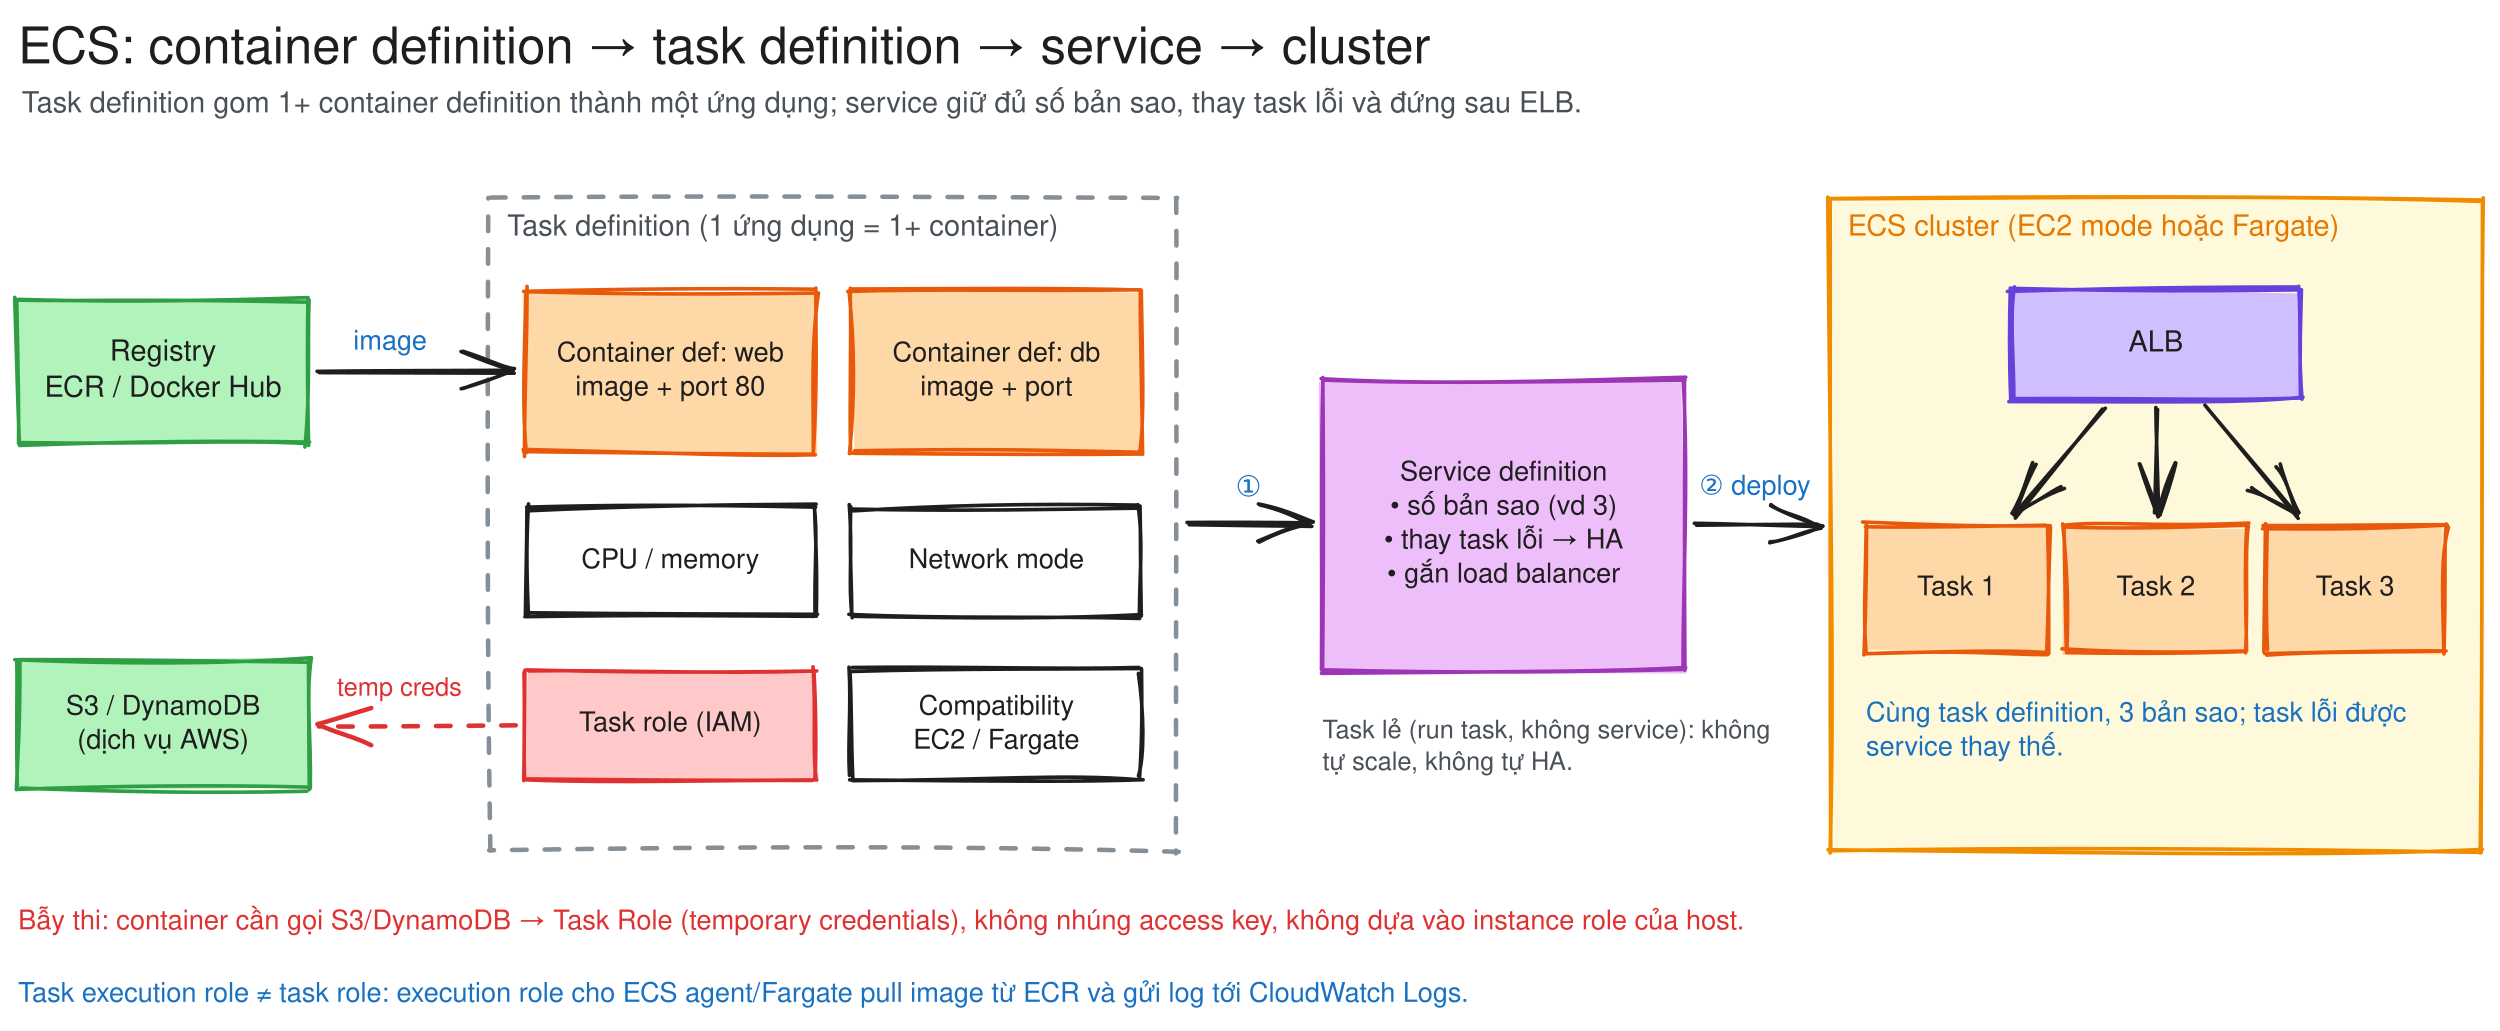
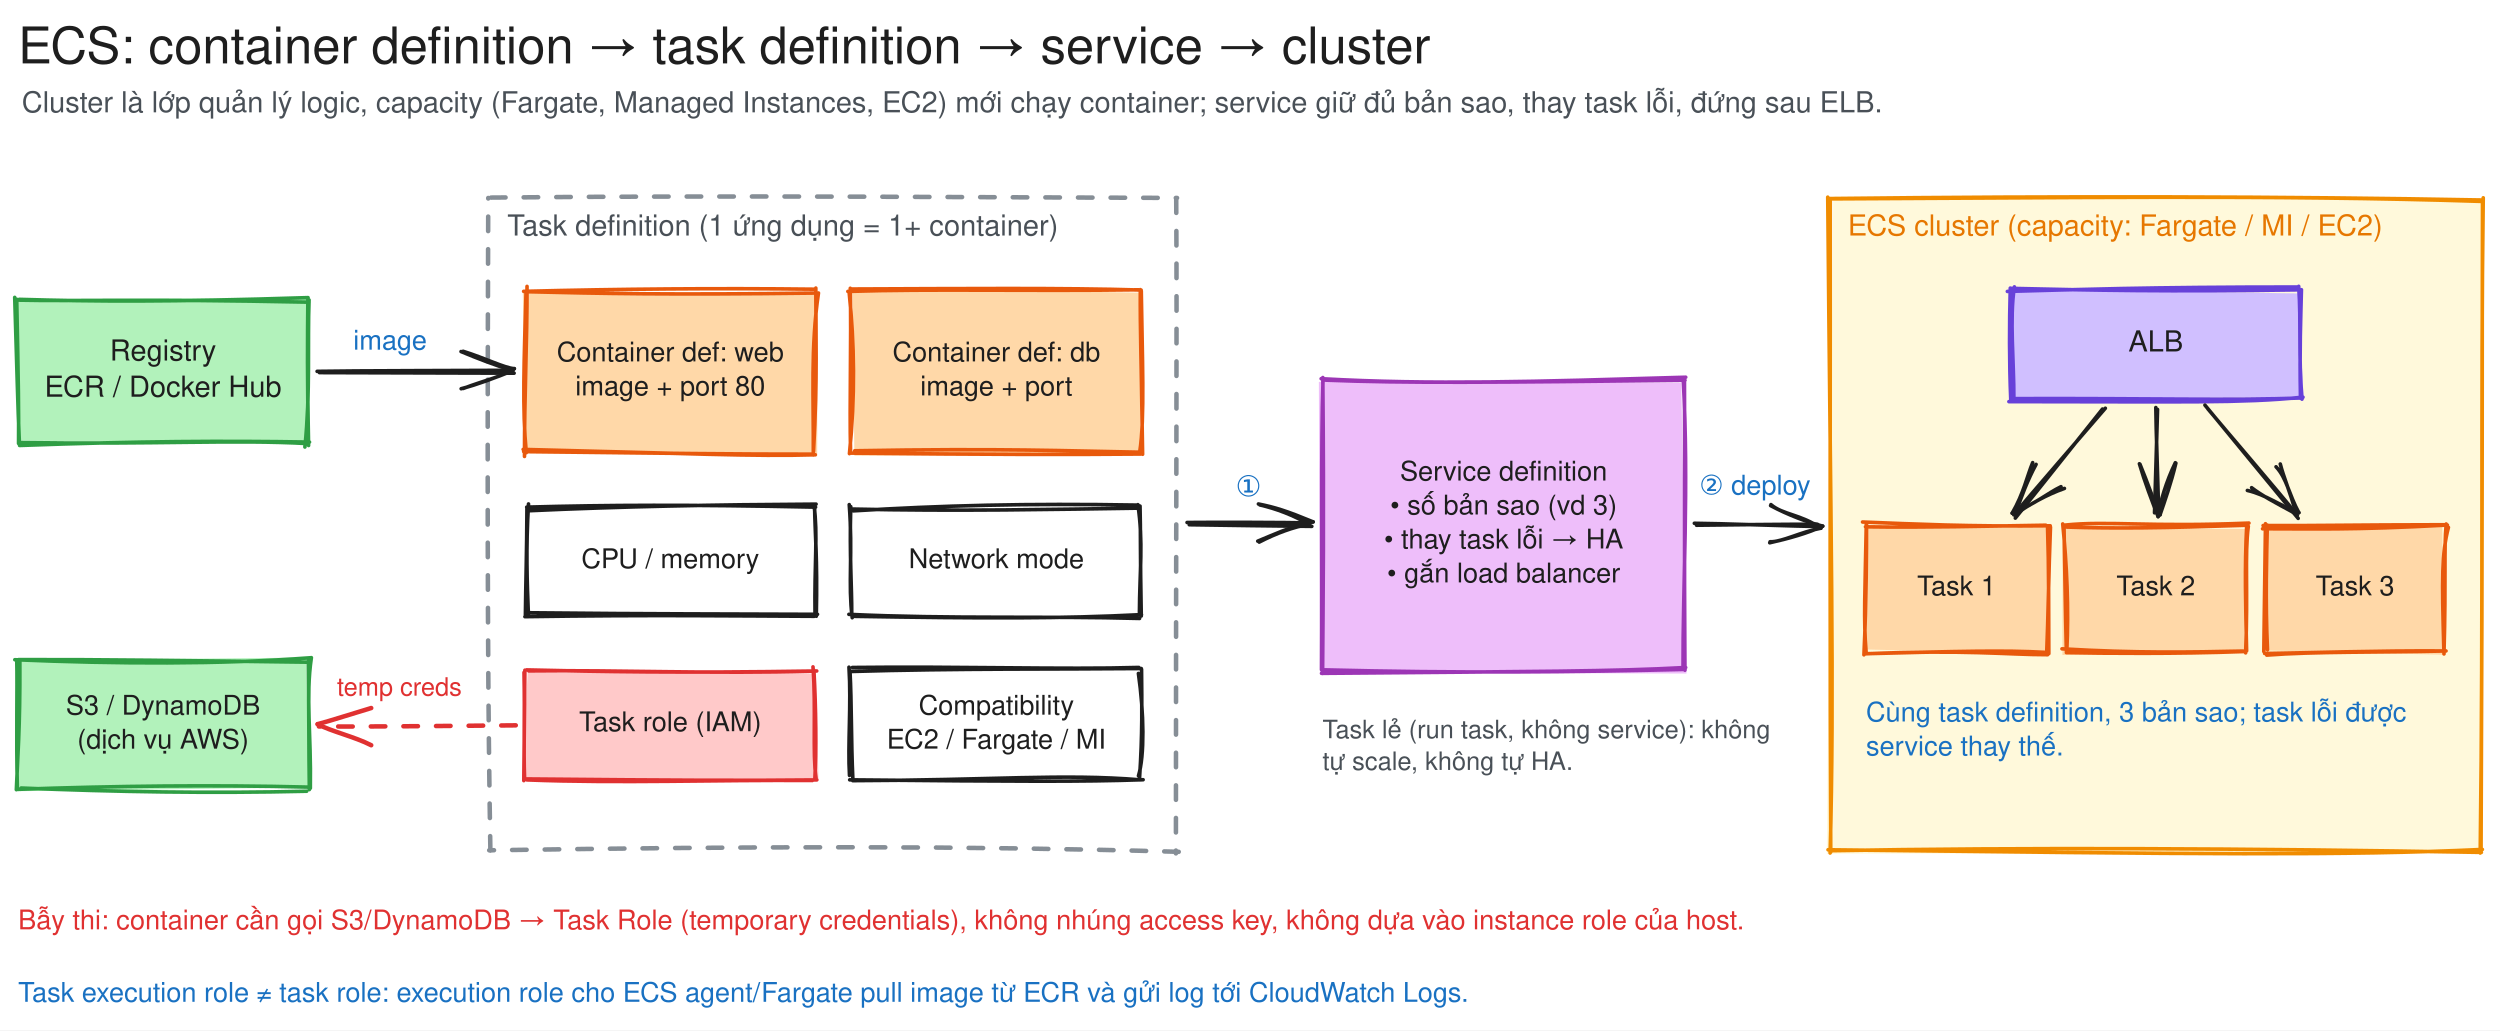
<svg xmlns="http://www.w3.org/2000/svg" version="1.1" viewBox="0 0 1380 568.75" width="1380" height="568.75">
  <defs>
    <style>
      @font-face {
        font-family: "Virgil";
        src: url("https://excalidraw.com/Virgil.woff2");
      }
      @font-face {
        font-family: "Cascadia";
        src: url("https://excalidraw.com/Cascadia.woff2");
      }
    </style>
  </defs>
  <rect x="0" y="0" width="1380" height="568.75" fill="#ffffff" />
  <g transform="translate(10 10) rotate(0 408.38 17.5)">
    <text x="0" y="25" font-family="Helvetica, Segoe UI Emoji" font-size="28px" fill="#1e1e1e" text-anchor="start" style="white-space: pre;" direction="ltr">ECS: container definition → task definition → service → cluster</text>
  </g>
-   <g transform="translate(12 48) rotate(0 452.8 10)">
-     <text x="0" y="14" font-family="Helvetica, Segoe UI Emoji" font-size="16px" fill="#495057" text-anchor="start" style="white-space: pre;" direction="ltr">Task definition gom 1+ container definition thành một ứng dụng; service giữ đủ số bản sao, thay task lỗi và đứng sau ELB.</text>
+   <g transform="translate(12 48) rotate(0 542.61 10)">
+     <text x="0" y="14" font-family="Helvetica, Segoe UI Emoji" font-size="16px" fill="#495057" text-anchor="start" style="white-space: pre;" direction="ltr">Cluster là lớp quản lý logic, capacity (Fargate, Managed Instances, EC2) mới chạy container; service giữ đủ bản sao, thay task lỗi, đứng sau ELB.</text>
  </g>
  <g stroke-linecap="round" transform="translate(270 110) rotate(0 190 180)">
    <path d="M1.06 -0.94 C139.79 -2.29, 279.27 -0.99, 379.72 -0.74 M379.27 -0.49 C379.77 77.56, 379.11 156.22, 379.1 361.06 M380.65 360.2 C263 356.79, 146.38 357.17, 0.04 359.36 M0.69 359.55 C-0.53 285.12, -1.23 207.78, -0.49 -0.71" stroke="#868e96" stroke-width="2.5" fill="none" stroke-dasharray="8 10" />
  </g>
  <g transform="translate(280 116) rotate(0 159.92 10)">
    <text x="0" y="14" font-family="Helvetica, Segoe UI Emoji" font-size="16px" fill="#495057" text-anchor="start" style="white-space: pre;" direction="ltr">Task definition (1 ứng dụng = 1+ container)</text>
  </g>
  <g stroke-linecap="round" transform="translate(1010 110) rotate(0 180 180)">
    <path d="M1.95 -1.47 L361.28 0.22 L358.35 360.64 L-1.61 361.29" stroke="none" stroke-width="0" fill="#fff9db" />
    <path d="M-0.02 -0.21 C122.94 -0.68, 243.39 -2.61, 359.78 1.17 M-0.45 -0.39 C127.3 -1.92, 254.76 -1.57, 359.59 0.4 M360.75 -0.81 C359.29 110.41, 360.84 222.33, 359.07 360.88 M360.34 0.29 C360.04 81.59, 360.45 163.28, 359.54 360.02 M360.27 358.89 C283.73 362.43, 206.02 361.56, -0.93 359.07 M359.71 360.52 C232.34 358.24, 104.35 357.66, 0.15 359.6 M0.22 360.87 C2.69 271.58, 0.48 182.09, -1.09 -1.17 M0.57 360.34 C0.15 255.59, 0.21 151.9, 0.31 0.13" stroke="#f08c00" stroke-width="2" fill="none" />
  </g>
-   <g transform="translate(1020 116) rotate(0 141.6 10)">
-     <text x="0" y="14" font-family="Helvetica, Segoe UI Emoji" font-size="16px" fill="#e67700" text-anchor="start" style="white-space: pre;" direction="ltr">ECS cluster (EC2 mode hoặc Fargate)</text>
+   <g transform="translate(1020 116) rotate(0 169.92 10)">
+     <text x="0" y="14" font-family="Helvetica, Segoe UI Emoji" font-size="16px" fill="#e67700" text-anchor="start" style="white-space: pre;" direction="ltr">ECS cluster (capacity: Fargate / MI / EC2)</text>
  </g>
  <g stroke-linecap="round" transform="translate(10 165) rotate(0 80 40)">
    <path d="M-0.03 0.23 L160.65 -0.53 L161.07 79.58 L0.51 78.26" stroke="none" stroke-width="0" fill="#b2f2bb" />
    <path d="M-1.41 0.65 C33.21 1.42, 66.07 -0.16, 160.6 1.8 M0.63 0.24 C42.52 1.46, 82.65 1.77, 160.04 -0.71 M160.61 0.57 C159.69 23.82, 161.39 51.74, 158.3 81.76 M159.94 0.23 C159.74 22.08, 159.49 43.76, 160.34 80.92 M159.94 79.87 C119.21 77.56, 75.74 80.45, 1.34 79.29 M160.85 79.03 C113.31 78.24, 66.94 78.5, 0.79 80.9 M0.65 78.06 C-0.18 59.83, -0.64 38.99, -1.88 -0.84 M0.24 79.79 C0.39 63.77, 0.2 47.55, -0.77 0.2" stroke="#2f9e44" stroke-width="2" fill="none" />
  </g>
  <g transform="translate(23.76 185) rotate(0 66.24 20)">
    <text x="66.24" y="14" font-family="Helvetica, Segoe UI Emoji" font-size="16px" fill="#1e1e1e" text-anchor="middle" style="white-space: pre;" direction="ltr">Registry</text>
    <text x="66.24" y="34" font-family="Helvetica, Segoe UI Emoji" font-size="16px" fill="#1e1e1e" text-anchor="middle" style="white-space: pre;" direction="ltr">ECR / Docker Hub</text>
  </g>
  <g stroke-linecap="round" transform="translate(290 160) rotate(0 80 45)">
    <path d="M-1.4 1.72 L161.42 1.7 L161.08 91.85 L-0.21 90.1" stroke="none" stroke-width="0" fill="#ffd8a8" />
    <path d="M1.08 1.03 C40.84 2.02, 79.77 2.81, 159.71 1.77 M-0.95 0.83 C51.9 -0.51, 105.67 -1, 159.65 -0.36 M161.8 1.74 C157.39 31.54, 159.14 60.47, 158.94 91.16 M160.33 -0.99 C160.22 23.22, 161.34 48.27, 159.08 89.07 M160.05 91.03 C126.46 92.1, 89.22 90.23, -1.22 88.07 M159.28 90.69 C117.73 90.73, 76.86 90.23, -0.93 89.29 M-0.48 91.96 C-0.57 58.12, 1.01 28.45, 0.92 -1.91 M0.51 89.9 C-1.8 65.42, -0.7 40.16, 0.38 0.64" stroke="#e8590c" stroke-width="2" fill="none" />
  </g>
  <g transform="translate(302.425 186.25) rotate(0 67.575 18.75)">
    <text x="67.575" y="13.25" font-family="Helvetica, Segoe UI Emoji" font-size="15px" fill="#1e1e1e" text-anchor="middle" style="white-space: pre;" direction="ltr">Container def: web</text>
    <text x="67.575" y="32" font-family="Helvetica, Segoe UI Emoji" font-size="15px" fill="#1e1e1e" text-anchor="middle" style="white-space: pre;" direction="ltr">image + port 80</text>
  </g>
  <g stroke-linecap="round" transform="translate(470 160) rotate(0 80 45)">
    <path d="M0.44 -0.93 L158.94 1.51 L159.48 91.15 L1.62 91.52" stroke="none" stroke-width="0" fill="#ffd8a8" />
    <path d="M-1.99 0.87 C45.51 -0.64, 95.18 0.84, 158.51 -0.03 M0.35 -0.47 C59.47 -0.7, 118.22 -1.19, 159.9 0.11 M159.99 0.64 C160.46 35.82, 162.02 71.1, 159.13 89.41 M159.45 -0.13 C159.26 21.29, 160.08 44.3, 160.72 90.76 M159.15 89.62 C119.18 88.92, 82.68 87.37, 1.8 88.83 M159.7 90.63 C118.63 91.04, 75.1 90.89, -0.6 90.12 M-1.11 90.41 C2.13 59.28, 1.65 29.19, -1.22 1.99 M-0.49 90.04 C-1.15 60.66, -0.01 29.85, -0.65 -0.87" stroke="#e8590c" stroke-width="2" fill="none" />
  </g>
  <g transform="translate(488.8 186.25) rotate(0 61.2 18.75)">
    <text x="61.2" y="13.25" font-family="Helvetica, Segoe UI Emoji" font-size="15px" fill="#1e1e1e" text-anchor="middle" style="white-space: pre;" direction="ltr">Container def: db</text>
    <text x="61.2" y="32" font-family="Helvetica, Segoe UI Emoji" font-size="15px" fill="#1e1e1e" text-anchor="middle" style="white-space: pre;" direction="ltr">image + port</text>
  </g>
  <g stroke-linecap="round" transform="translate(290 280) rotate(0 80 30)">
    <path d="M-1.52 -0.38 L158.86 0.41 L158.48 61.85 L1.04 58.4" stroke="none" stroke-width="0" fill="#ffffff" />
    <path d="M1.52 1.95 C52.71 -0.41, 104.44 -1.43, 160.47 -1.72 M0.74 -0.06 C45.45 -1.27, 89.47 -1.54, 160.19 -0.05 M159.36 -0.87 C161.52 14.74, 159.48 31.2, 159.89 59.43 M159.66 -0.57 C159.82 14.31, 161.3 27.21, 160.6 60.17 M161.26 59.1 C115.4 58.85, 71.59 59, 1.74 58.24 M159.46 60.2 C115.81 60.01, 70.73 59.33, -0.25 60.4 M1.67 59.19 C0.96 41.27, 0.26 22.99, 1.73 -1.82 M0.02 59.28 C0.19 42.5, 0.76 25.03, 0.87 0.38" stroke="#1e1e1e" stroke-width="2" fill="none" />
  </g>
  <g transform="translate(318.775 300.625) rotate(0 51.225 9.375)">
    <text x="51.225" y="13" font-family="Helvetica, Segoe UI Emoji" font-size="15px" fill="#1e1e1e" text-anchor="middle" style="white-space: pre;" direction="ltr">CPU / memory</text>
  </g>
  <g stroke-linecap="round" transform="translate(470 280) rotate(0 80 30)">
    <path d="M-0.84 -0.89 L161.79 -1.41 L159.71 60.32 L-1.25 59.97" stroke="none" stroke-width="0" fill="#ffffff" />
    <path d="M1.1 1.99 C49 -0.96, 96.58 -2.25, 158.34 -1.18 M-0.34 0.98 C57.43 2.33, 114.46 1.14, 159.32 0.48 M158.09 -1.43 C161.2 18.73, 159.06 35.55, 158.96 58.09 M159.3 -0.65 C159.68 12.53, 159.32 25.24, 159.98 60.04 M159.05 61.38 C107.39 59.95, 54.83 61.75, -1.42 59.12 M160.08 59.27 C116.42 61.5, 73.95 61.44, 0.53 60.2 M0.42 60.98 C-1.95 42.44, 0.82 25.42, -1.22 -1.45 M0.16 59.04 C0.24 43.81, -1.13 27.64, -0.39 -0.35" stroke="#1e1e1e" stroke-width="2" fill="none" />
  </g>
  <g transform="translate(498.55 300.625) rotate(0 51.45 9.375)">
    <text x="51.45" y="13" font-family="Helvetica, Segoe UI Emoji" font-size="15px" fill="#1e1e1e" text-anchor="middle" style="white-space: pre;" direction="ltr">Network mode</text>
  </g>
  <g stroke-linecap="round" transform="translate(290 370) rotate(0 80 30)">
    <path d="M1.29 1.03 L160.25 1.79 L161.82 60.1 L-1.82 59.66" stroke="none" stroke-width="0" fill="#ffc9c9" />
    <path d="M1.86 0.35 C51.88 -0.29, 103.22 2.11, 158.87 0.46 M0.67 -0.22 C42.11 0.74, 84.27 1.6, 160.83 0.38 M158.77 -1.89 C160.48 21.04, 158.43 46.1, 160.44 59.43 M159.28 -0.04 C160.47 21.63, 160.64 43.39, 159.78 60.47 M158.43 60.83 C105.13 60.43, 52.68 62.53, 0.84 60.51 M160.89 60.5 C123.35 60.91, 85.79 60.78, -0.27 59.96 M-0.43 59.54 C-1.05 43.24, -0.24 26.6, -0.75 1.2 M-0.86 60.9 C-0.6 39.56, -0.48 17.98, -0.27 -0.05" stroke="#e03131" stroke-width="2" fill="none" />
  </g>
  <g transform="translate(316.975 390.625) rotate(0 53.025 9.375)">
    <text x="53.025" y="13" font-family="Helvetica, Segoe UI Emoji" font-size="15px" fill="#1e1e1e" text-anchor="middle" style="white-space: pre;" direction="ltr">Task role (IAM)</text>
  </g>
  <g stroke-linecap="round" transform="translate(470 370) rotate(0 80 30)">
    <path d="M0.92 -1.95 L159.22 -0.27 L159.42 59.1 L-0.68 60.49" stroke="none" stroke-width="0" fill="#ffffff" />
    <path d="M0.51 -1.55 C58.33 -2.27, 118.14 -0.35, 158.63 -1.57 M-0.65 0.67 C58.4 -1.09, 116.45 -0.51, 159.99 -0.97 M158.4 1.75 C161.52 23.56, 161.84 47.18, 158.43 58.27 M160.13 -0.56 C160.3 18.29, 160.67 35.14, 159.03 59.45 M159.52 60.48 C117.07 56.95, 77.42 60.73, 0.71 60.92 M161 60.41 C126.65 61.57, 94.18 61.4, -0.98 60.47 M-1.08 58.04 C-2.14 41.24, -0.05 18.85, -1.37 -1.71 M0.79 60.33 C-0.23 38.59, 0.16 18.57, -0.81 0.18" stroke="#1e1e1e" stroke-width="2" fill="none" />
  </g>
-   <g transform="translate(498.775 381.25) rotate(0 51.225 18.75)">
-     <text x="51.225" y="13.25" font-family="Helvetica, Segoe UI Emoji" font-size="15px" fill="#1e1e1e" text-anchor="middle" style="white-space: pre;" direction="ltr">Compatibility</text>
-     <text x="51.225" y="32" font-family="Helvetica, Segoe UI Emoji" font-size="15px" fill="#1e1e1e" text-anchor="middle" style="white-space: pre;" direction="ltr">EC2 / Fargate</text>
+   <g transform="translate(479.07 381.25) rotate(0 70.92 18.75)">
+     <text x="70.92" y="13.25" font-family="Helvetica, Segoe UI Emoji" font-size="15px" fill="#1e1e1e" text-anchor="middle" style="white-space: pre;" direction="ltr">Compatibility</text>
+     <text x="70.92" y="32" font-family="Helvetica, Segoe UI Emoji" font-size="15px" fill="#1e1e1e" text-anchor="middle" style="white-space: pre;" direction="ltr">EC2 / Fargate / MI</text>
  </g>
  <g stroke-linecap="round" transform="translate(10 365) rotate(0 80 35)">
    <path d="M0.22 -0.55 L158.9 -2 L160.61 69.67 L-0.9 71.76" stroke="none" stroke-width="0" fill="#b2f2bb" />
    <path d="M-1.82 -0.83 C54.66 1.54, 111.85 1.83, 161.7 -1.94 M0.29 -0.9 C47.41 -1, 94.33 -0.34, 160.45 0.54 M161.88 -1.98 C158.67 19.86, 161.82 40.28, 161.31 70.08 M160.16 -0.26 C160.53 23.22, 160.41 49.14, 160.76 70.86 M159.28 71.76 C106.25 73.03, 53.54 72.13, 1.68 69.99 M160.37 69.49 C107.51 68.17, 54.11 68.79, -0.8 70.73 M-0.98 70.9 C-0.36 53.91, 1.16 37.64, 0.97 -0.03 M-0.43 69.45 C-1.13 42.21, -0.36 14.45, -0.74 -0.43" stroke="#2f9e44" stroke-width="2" fill="none" />
  </g>
  <g transform="translate(35.55 381.25) rotate(0 54.45 18.75)">
    <text x="54.45" y="13.25" font-family="Helvetica, Segoe UI Emoji" font-size="15px" fill="#1e1e1e" text-anchor="middle" style="white-space: pre;" direction="ltr">S3 / DynamoDB</text>
    <text x="54.45" y="32" font-family="Helvetica, Segoe UI Emoji" font-size="15px" fill="#1e1e1e" text-anchor="middle" style="white-space: pre;" direction="ltr">(dịch vụ AWS)</text>
  </g>
  <g stroke-linecap="round" transform="translate(730 210) rotate(0 100 80)">
    <path d="M-1.99 0.79 L198.06 1.36 L200.95 161.8 L-1.38 161.2" stroke="none" stroke-width="0" fill="#eebefa" />
    <path d="M-0.72 -0.96 C60.07 2.46, 117.65 0.69, 200.52 -1.77 M0.9 -0.19 C46.36 1.64, 93.59 1.11, 200.12 -0.08 M199.16 -0.12 C202.3 57.53, 198.85 113.75, 199.02 159.52 M199.83 0.92 C200.12 46, 199.61 91, 200.08 159.96 M200.49 158.46 C160.16 160.66, 120.47 160.61, -0.53 161.69 M200.15 159.51 C137.94 161.01, 75.82 161.67, -0.17 159.73 M0.07 161.77 C0.34 119.35, 0.93 78.67, 0.2 -1.6 M-0.54 159.68 C-0.13 98.34, -0.91 34.8, 0.28 0.66" stroke="#9c36b5" stroke-width="2" fill="none" />
  </g>
  <g transform="translate(761.675 252.5) rotate(0 68.325 37.5)">
    <text x="68.325" y="12.75" font-family="Helvetica, Segoe UI Emoji" font-size="15px" fill="#1e1e1e" text-anchor="middle" style="white-space: pre;" direction="ltr">Service definition</text>
    <text x="68.325" y="31.5" font-family="Helvetica, Segoe UI Emoji" font-size="15px" fill="#1e1e1e" text-anchor="middle" style="white-space: pre;" direction="ltr">• số bản sao (vd 3)</text>
    <text x="68.325" y="50.25" font-family="Helvetica, Segoe UI Emoji" font-size="15px" fill="#1e1e1e" text-anchor="middle" style="white-space: pre;" direction="ltr">• thay task lỗi → HA</text>
    <text x="68.325" y="69" font-family="Helvetica, Segoe UI Emoji" font-size="15px" fill="#1e1e1e" text-anchor="middle" style="white-space: pre;" direction="ltr">• gắn load balancer</text>
  </g>
  <g stroke-linecap="round" transform="translate(1110 160) rotate(0 80 30)">
    <path d="M0.61 -0.38 L158.59 1.97 L161.55 58.98 L1.8 60.41" stroke="none" stroke-width="0" fill="#d0bfff" />
    <path d="M-1.94 0.87 C35.94 -0.15, 75.12 -1.56, 158.29 -1.58 M-0.25 -0.83 C43.75 0.17, 87.05 1.14, 159.17 -0.01 M158.88 -1.95 C160.3 18.49, 158.69 36.18, 160.69 60.34 M160.39 -0.08 C160.02 16.1, 159.31 32.22, 159.86 59.83 M161.24 59.23 C127.42 62.72, 94.95 61.71, -1.09 61.7 M160.99 59.67 C120.23 61.14, 80.35 59.77, 0.78 60.03 M1.66 60.23 C1.76 39.75, -0.82 15.78, 1.95 -1.65 M-0.05 60.98 C-0.95 39.39, -0.87 18.77, -0.33 -0.97" stroke="#6741d9" stroke-width="2" fill="none" />
  </g>
  <g transform="translate(1174.64 180) rotate(0 15.36 10)">
    <text x="15.36" y="14" font-family="Helvetica, Segoe UI Emoji" font-size="16px" fill="#1e1e1e" text-anchor="middle" style="white-space: pre;" direction="ltr">ALB</text>
  </g>
  <g stroke-linecap="round" transform="translate(1030 290) rotate(0 50 35)">
    <path d="M-0.06 1.49 L100.02 0.98 L101.65 71.07 L-0.33 68.5" stroke="none" stroke-width="0" fill="#ffd8a8" />
    <path d="M-1.87 -1.85 C27.15 -0.72, 56.61 0.75, 101.71 0.23 M-0.24 0.8 C32.51 1.31, 64.9 0.45, 99.25 -0.09 M101.86 0.96 C100.9 24.95, 100.56 51.92, 99.78 70.08 M100.24 0.56 C100.99 23.3, 100.85 47.86, 100.95 70.81 M100.27 71.4 C76.93 71.38, 55.09 68.53, -0.56 70.91 M99.22 70.12 C76.26 68.8, 50.76 69.52, 0.65 70.83 M-1.11 71.47 C0.3 41.06, 0.35 12.33, 0.32 -0.92 M0.09 69.85 C-1.4 52.51, -0.49 36.48, 0.18 -0.53" stroke="#e8590c" stroke-width="2" fill="none" />
  </g>
  <g transform="translate(1056.375 315.625) rotate(0 23.625 9.375)">
    <text x="23.625" y="13" font-family="Helvetica, Segoe UI Emoji" font-size="15px" fill="#1e1e1e" text-anchor="middle" style="white-space: pre;" direction="ltr">Task 1</text>
  </g>
  <g stroke-linecap="round" transform="translate(1140 290) rotate(0 50 35)">
    <path d="M-1.38 1.96 L100.36 1.99 L98.62 68.6 L-1.56 71.57" stroke="none" stroke-width="0" fill="#ffd8a8" />
    <path d="M-0.2 -0.14 C23.24 -2.63, 46.65 1.03, 101.41 -1.26 M0.61 0.94 C27.35 1.83, 53.39 1.52, 100.37 -0.07 M101.07 0.51 C99.01 16.38, 100.98 35.74, 99.58 70.38 M100.2 -0.33 C98.94 23.28, 99.62 44.71, 100.13 69.28 M98.19 69.38 C69.11 70.03, 39.15 70.58, -1.79 68.15 M99.05 69.64 C60.84 71.05, 21.26 70.69, 0.65 70.25 M0.85 70.16 C2.07 45.87, 0.82 20.81, -1.38 -0.8 M0.62 69.28 C0.07 47.93, -0.2 24.17, -0.67 0.07" stroke="#e8590c" stroke-width="2" fill="none" />
  </g>
  <g transform="translate(1166.375 315.625) rotate(0 23.625 9.375)">
    <text x="23.625" y="13" font-family="Helvetica, Segoe UI Emoji" font-size="15px" fill="#1e1e1e" text-anchor="middle" style="white-space: pre;" direction="ltr">Task 2</text>
  </g>
  <g stroke-linecap="round" transform="translate(1250 290) rotate(0 50 35)">
    <path d="M-0.02 -0.77 L98.14 -0.15 L98.7 71.42 L-0.06 69.04" stroke="none" stroke-width="0" fill="#ffd8a8" />
    <path d="M-1.07 1.89 C26.05 1.86, 47.93 2.72, 100.96 -0.17 M-0.77 0.11 C24.68 0.29, 49.54 -0.3, 99.26 -0.35 M101.53 1.1 C97.81 15.61, 97.87 28.78, 99 68.5 M100.29 -0.76 C99 14, 100.27 27.81, 99.08 70.98 M98.38 69.37 C64.31 70.18, 27 69.59, 1.24 71.63 M100.2 69.32 C61.93 69.03, 22.12 70.48, 0.07 70.72 M1.66 68.64 C0.39 41.36, 1.22 15.35, 1.57 -0.15 M-0.38 69.64 C-0.07 49.04, 0.13 28.33, 0.54 -0.91" stroke="#e8590c" stroke-width="2" fill="none" />
  </g>
  <g transform="translate(1276.375 315.625) rotate(0 23.625 9.375)">
    <text x="23.625" y="13" font-family="Helvetica, Segoe UI Emoji" font-size="15px" fill="#1e1e1e" text-anchor="middle" style="white-space: pre;" direction="ltr">Task 3</text>
  </g>
  <g stroke-linecap="round">
    <g transform="translate(176 205) rotate(0 54 0)">
      <path d="M0.33 0.68 C18.11 0.7, 89.91 0.93, 107.79 1 M-0.95 -0.01 C16.56 -0.39, 88.8 -0.48, 106.74 -0.6" stroke="#1e1e1e" stroke-width="2" fill="none" />
    </g>
    <g transform="translate(176 205) rotate(0 54 0)">
      <path d="M79.72 9.43 C91.21 5, 102.39 2.59, 107.91 -1.5 M78.56 9.58 C87.92 7.16, 96.1 3.94, 107.05 -0.35" stroke="#1e1e1e" stroke-width="2" fill="none" />
    </g>
    <g transform="translate(176 205) rotate(0 54 0)">
      <path d="M79.64 -11.09 C91.32 -7.48, 102.53 -1.84, 107.91 -1.5 M78.49 -10.94 C87.99 -6.99, 96.19 -3.83, 107.05 -0.35" stroke="#1e1e1e" stroke-width="2" fill="none" />
    </g>
  </g>
  <g stroke-linecap="round">
    <g transform="translate(284 400) rotate(0 -54 0)">
      <path d="M0.69 0.39 C-17.41 0.57, -89.72 1.24, -107.95 1.02" stroke="#e03131" stroke-width="2.5" fill="none" stroke-dasharray="8 10" />
    </g>
    <g transform="translate(284 400) rotate(0 -54 0)">
      <path d="M-79.1 -9.16 C-88.16 -6.48, -101.49 -2.15, -108.66 -0.27" stroke="#e03131" stroke-width="2.5" fill="none" />
    </g>
    <g transform="translate(284 400) rotate(0 -54 0)">
      <path d="M-79.1 11.36 C-88.15 6.69, -101.48 3.66, -108.66 -0.27" stroke="#e03131" stroke-width="2.5" fill="none" />
    </g>
  </g>
  <g stroke-linecap="round">
    <g transform="translate(656 290) rotate(0 34 0)">
      <path d="M0.47 -0.35 C11.89 -0.18, 56.94 0.51, 68.12 0.56 M-0.74 -1.59 C10.57 -1.72, 56.02 -1.74, 67.24 -1.27" stroke="#1e1e1e" stroke-width="2" fill="none" />
    </g>
    <g transform="translate(656 290) rotate(0 34 0)">
      <path d="M38.28 8.71 C47.44 5.01, 54.01 1.47, 68.85 -1.92 M39.08 9.24 C48.5 4.37, 57.9 0.93, 66.53 -0.61" stroke="#1e1e1e" stroke-width="2" fill="none" />
    </g>
    <g transform="translate(656 290) rotate(0 34 0)">
      <path d="M38.64 -11.81 C47.62 -10.01, 54.09 -8.05, 68.85 -1.92 M39.43 -11.28 C48.57 -9.18, 57.85 -5.64, 66.53 -0.61" stroke="#1e1e1e" stroke-width="2" fill="none" />
    </g>
  </g>
  <g stroke-linecap="round">
    <g transform="translate(936 290) rotate(0 34 0)">
      <path d="M0.48 -0.07 C11.77 -0.2, 55.86 -0.76, 67.27 -0.57 M-0.72 -1.15 C10.99 -1.14, 58.03 0.6, 69.61 0.68" stroke="#1e1e1e" stroke-width="2" fill="none" />
    </g>
    <g transform="translate(936 290) rotate(0 34 0)">
      <path d="M41.07 9.06 C47.68 9.28, 57.9 3.6, 69.11 1.57 M40.89 9.62 C50.71 7.45, 62.22 4.25, 70.14 0.42" stroke="#1e1e1e" stroke-width="2" fill="none" />
    </g>
    <g transform="translate(936 290) rotate(0 34 0)">
      <path d="M41.55 -11.46 C48.08 -5.85, 58.16 -6.14, 69.11 1.57 M41.37 -10.9 C51.08 -5.68, 62.42 -1.48, 70.14 0.42" stroke="#1e1e1e" stroke-width="2" fill="none" />
    </g>
  </g>
  <g stroke-linecap="round">
    <g transform="translate(1161.766 224.6514) rotate(0 -24.72848 30.34859)">
      <path d="M-1.2 1.14 C-9.51 11.39, -41.14 51.34, -49.31 61.34 M0.38 0.7 C-8.13 10.61, -42.17 49.83, -50.17 59.56" stroke="#1e1e1e" stroke-width="2" fill="none" />
    </g>
    <g transform="translate(1161.766 224.6514) rotate(0 -24.72848 30.34859)">
      <path d="M-37.85 31.68 C-42.32 39.88, -46.23 49.95, -49.2 59.01 M-39.73 30.72 C-42.85 38.23, -44.69 47.67, -51.04 58.63" stroke="#1e1e1e" stroke-width="2" fill="none" />
    </g>
    <g transform="translate(1161.766 224.6514) rotate(0 -24.72848 30.34859)">
      <path d="M-22.2 44.96 C-32.08 48.4, -41.41 53.87, -49.2 59.01 M-24.09 44 C-31.67 47.64, -37.89 53.36, -51.04 58.63" stroke="#1e1e1e" stroke-width="2" fill="none" />
    </g>
  </g>
  <g stroke-linecap="round">
    <g transform="translate(1190 226) rotate(0 0 29)">
      <path d="M0.96 0.01 C0.66 9.37, -0.36 47.56, -0.7 57.07 M0.01 -1.03 C0 8.37, 1.44 48.29, 1.64 58.12" stroke="#1e1e1e" stroke-width="2" fill="none" />
    </g>
    <g transform="translate(1190 226) rotate(0 0 29)">
      <path d="M-9.05 30 C-6.2 39.87, -1.94 51.02, 1.28 59.18 M-8.75 30.22 C-4.32 40.78, -1.05 51.15, 2.33 58.19" stroke="#1e1e1e" stroke-width="2" fill="none" />
    </g>
    <g transform="translate(1190 226) rotate(0 0 29)">
      <path d="M10.78 29.42 C5.85 39.68, 2.31 51.06, 1.28 59.18 M11.08 29.65 C8.49 40.58, 4.75 51.15, 2.33 58.19" stroke="#1e1e1e" stroke-width="2" fill="none" />
    </g>
  </g>
  <g stroke-linecap="round">
    <g transform="translate(1218.234 224.6514) rotate(0 24.72848 30.34859)">
      <path d="M-1.11 -1.03 C7.28 9.3, 42.01 51.24, 50.36 61.49 M0.51 1.05 C8.82 11.08, 41.97 49.67, 49.88 59.78" stroke="#1e1e1e" stroke-width="2" fill="none" />
    </g>
    <g transform="translate(1218.234 224.6514) rotate(0 24.72848 30.34859)">
      <path d="M22.31 46.07 C33.02 48.58, 39.06 53.98, 50.73 58.34 M24.65 44.55 C30.09 48.75, 36.88 52.37, 49.31 59.06" stroke="#1e1e1e" stroke-width="2" fill="none" />
    </g>
    <g transform="translate(1218.234 224.6514) rotate(0 24.72848 30.34859)">
      <path d="M38.14 33.01 C44.06 39.28, 45.37 48.59, 50.73 58.34 M40.48 31.48 C42.29 38.65, 45.36 45.34, 49.31 59.06" stroke="#1e1e1e" stroke-width="2" fill="none" />
    </g>
  </g>
  <g transform="translate(195 180) rotate(0 20.55 9.375)">
    <text x="0" y="13" font-family="Helvetica, Segoe UI Emoji" font-size="15px" fill="#1971c2" text-anchor="start" style="white-space: pre;" direction="ltr">image</text>
  </g>
  <g transform="translate(186 372) rotate(0 37.59 8.75)">
    <text x="0" y="12" font-family="Helvetica, Segoe UI Emoji" font-size="14px" fill="#e03131" text-anchor="start" style="white-space: pre;" direction="ltr">temp creds</text>
  </g>
  <g transform="translate(682 260) rotate(0 5.12 10)">
    <text x="0" y="14" font-family="Helvetica, Segoe UI Emoji" font-size="16px" fill="#1971c2" text-anchor="start" style="white-space: pre;" direction="ltr">①</text>
  </g>
  <g transform="translate(938 260) rotate(0 29.025 9.375)">
    <text x="0" y="13" font-family="Helvetica, Segoe UI Emoji" font-size="15px" fill="#1971c2" text-anchor="start" style="white-space: pre;" direction="ltr">② deploy</text>
  </g>
  <g transform="translate(1030 385) rotate(0 157.425 18.75)">
    <text x="0" y="13.25" font-family="Helvetica, Segoe UI Emoji" font-size="15px" fill="#1971c2" text-anchor="start" style="white-space: pre;" direction="ltr">Cùng task definition, 3 bản sao; task lỗi được</text>
    <text x="0" y="32" font-family="Helvetica, Segoe UI Emoji" font-size="15px" fill="#1971c2" text-anchor="start" style="white-space: pre;" direction="ltr">service thay thế.</text>
  </g>
  <g transform="translate(730 395) rotate(0 129.01 17.5)">
    <text x="0" y="12.5" font-family="Helvetica, Segoe UI Emoji" font-size="14px" fill="#495057" text-anchor="start" style="white-space: pre;" direction="ltr">Task lẻ (run task, không service): không</text>
    <text x="0" y="30" font-family="Helvetica, Segoe UI Emoji" font-size="14px" fill="#495057" text-anchor="start" style="white-space: pre;" direction="ltr">tự scale, không tự HA.</text>
  </g>
  <g transform="translate(10 500) rotate(0 492.45 9.375)">
    <text x="0" y="13" font-family="Helvetica, Segoe UI Emoji" font-size="15px" fill="#e03131" text-anchor="start" style="white-space: pre;" direction="ltr">Bẫy thi: container cần gọi S3/DynamoDB → Task Role (temporary credentials), không nhúng access key, không dựa vào instance role của host.</text>
  </g>
  <g transform="translate(10 540) rotate(0 424.425 9.375)">
    <text x="0" y="13" font-family="Helvetica, Segoe UI Emoji" font-size="15px" fill="#1971c2" text-anchor="start" style="white-space: pre;" direction="ltr">Task execution role ≠ task role: execution role cho ECS agent/Fargate pull image từ ECR và gửi log tới CloudWatch Logs.</text>
  </g>
</svg>
